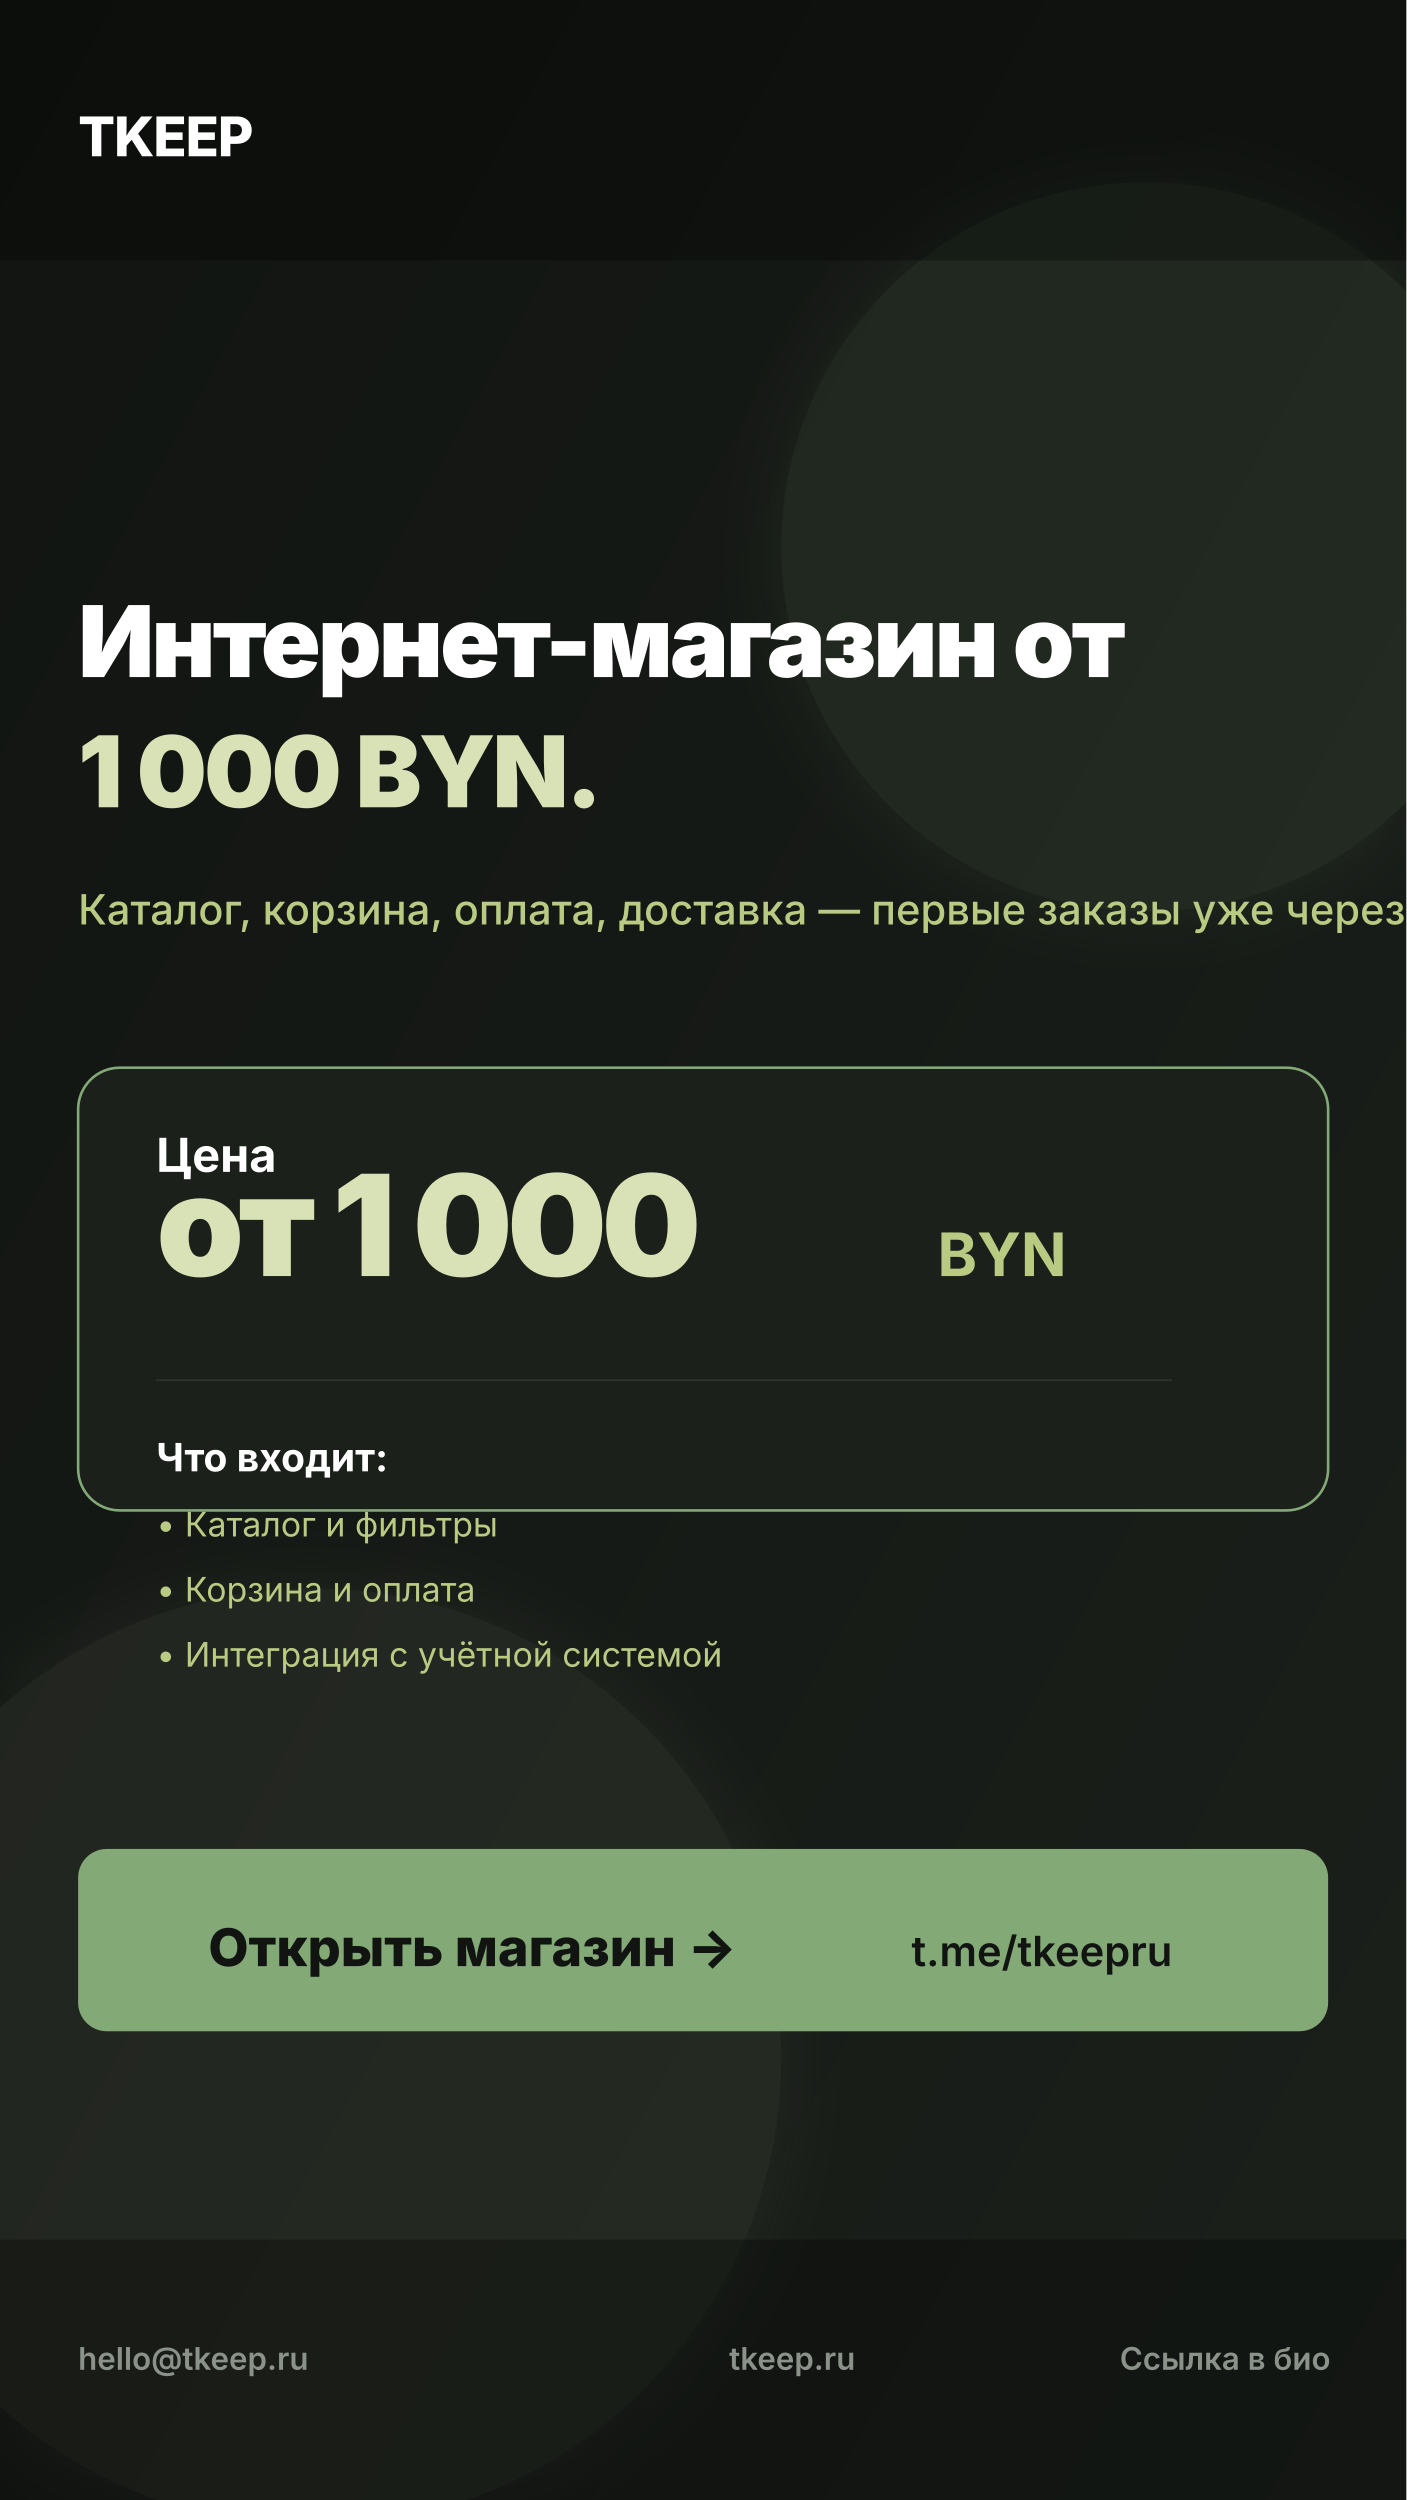
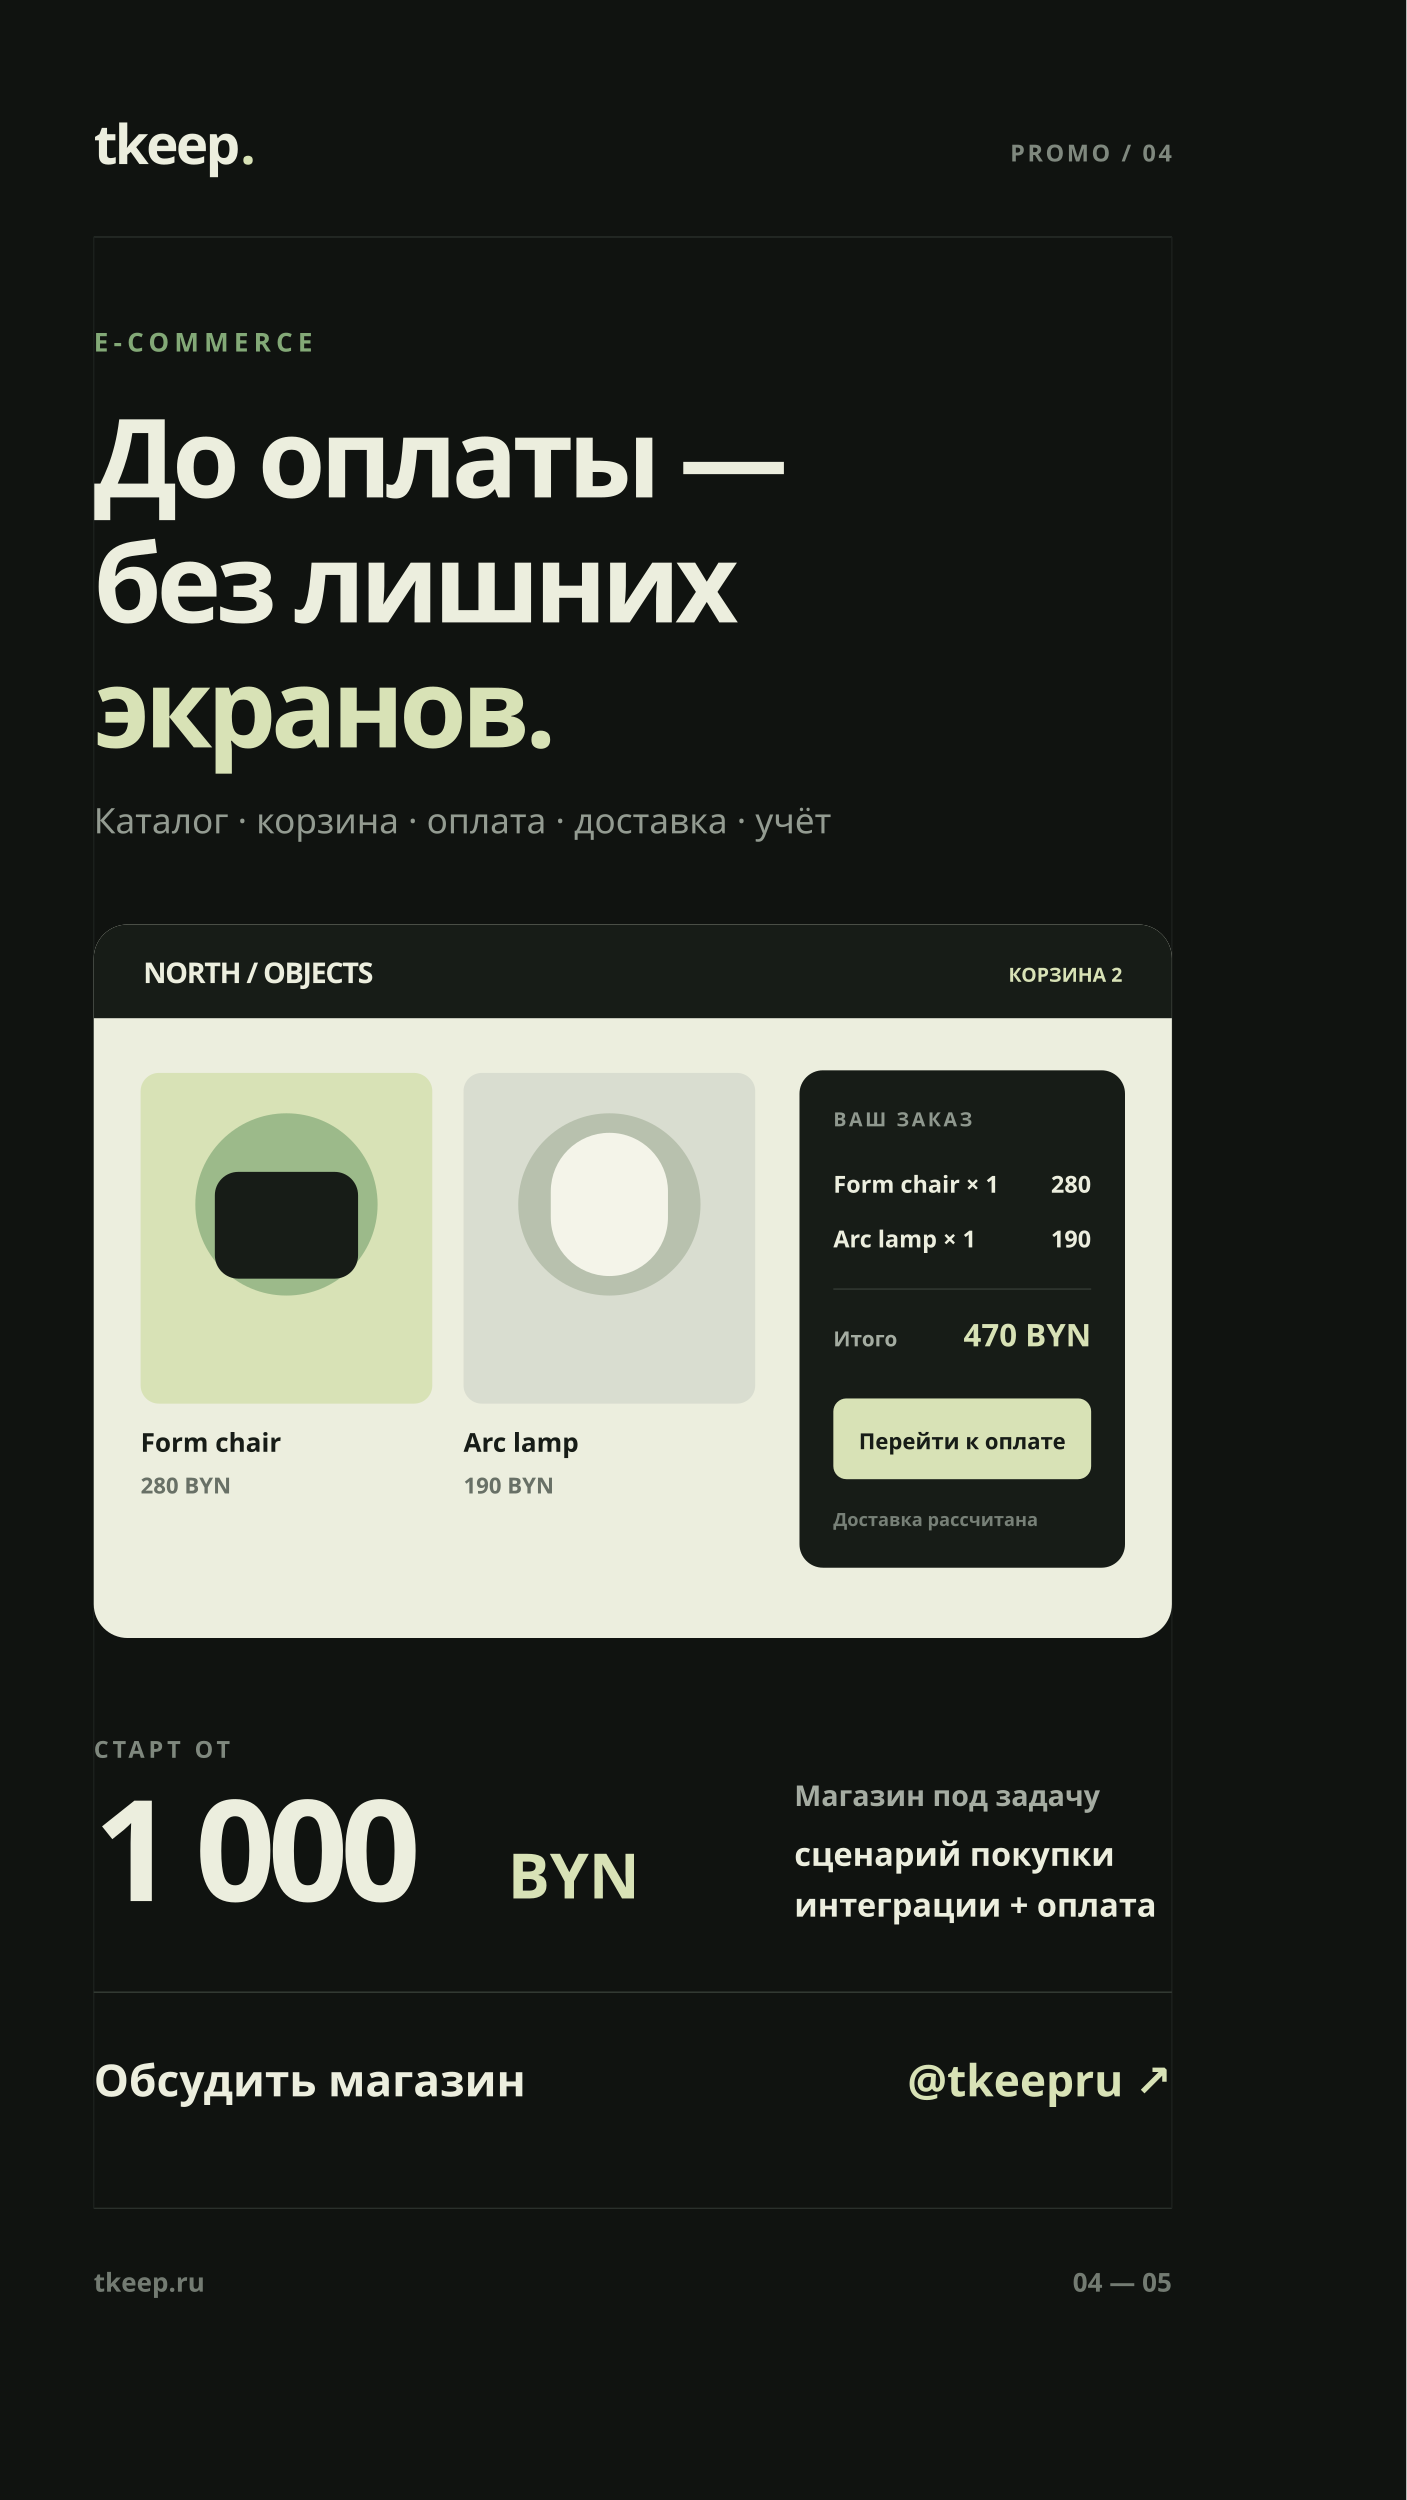
<svg xmlns="http://www.w3.org/2000/svg" width="1080" height="1920" viewBox="0 0 1080 1920">
  <defs>
-     <linearGradient id="grad4" x1="0%" y1="0%" x2="100%" y2="100%">
-       <stop offset="0%" style="stop-color:#111411;stop-opacity:1" />
-       <stop offset="100%" style="stop-color:#1b201b;stop-opacity:1" />
-     </linearGradient>
-     <filter id="glow4" x="-50%" y="-50%" width="200%" height="200%">
-       <feGaussianBlur stdDeviation="26" result="blur" />
-       <feComposite in="SourceGraphic" in2="blur" operator="over" />
-     </filter>
+     <style>
+       @font-face { font-family: Manrope; src: url('../assets/manrope.ttf') format('truetype'); font-weight: 200 800; }
+       text { font-family: Manrope, sans-serif; }
+     </style>
+     <clipPath id="shop">
+       <rect x="72" y="710" width="828" height="548" rx="26" />
+     </clipPath>
  </defs>
-   <rect width="1080" height="1920" fill="url(#grad4)" />
-   <circle cx="880" cy="420" r="280" fill="#83a977" opacity="0.10" filter="url(#glow4)" />
-   <circle cx="240" cy="1580" r="360" fill="#d8e2b6" opacity="0.07" filter="url(#glow4)" />
-   <rect x="0" y="0" width="1080" height="200" fill="#000000" opacity="0.30" />
-   <rect x="0" y="1720" width="1080" height="200" fill="#000000" opacity="0.30" />
-   <text x="60" y="120" font-family="Inter, sans-serif" font-size="42" font-weight="800" fill="#ffffff" letter-spacing="-0.02em">TKEEP<span fill="#83a977">.</span>
+   <rect width="1080" height="1920" fill="#101310" />
+   <path d="M72 182H900M72 1696H900" stroke="#2b312c" />
+   <path d="M72 182V1696M900 182V1696" stroke="#1c211d" />
+   <text x="72" y="126" fill="#eceede" font-size="42" font-weight="800" letter-spacing="-2">tkeep<tspan fill="#d8e2b6">.</tspan>
  </text>
-   <text x="60" y="520" font-family="Inter, sans-serif" font-size="76" font-weight="900" fill="#ffffff" line-height="1.05" letter-spacing="-0.03em">
-     Интернет-магазин от
-   </text>
-   <text x="60" y="620" font-family="Inter, sans-serif" font-size="76" font-weight="900" fill="#d8e2b6" line-height="1.05" letter-spacing="-0.03em">
-     1 000 BYN.
-   </text>
-   <text x="60" y="710" font-family="Inter, sans-serif" font-size="32" font-weight="500" fill="#b9ca83" line-height="1.4">
-     Каталог, корзина, оплата, доставка — первые заказы уже через неделю после запуска.
-   </text>
-   <rect x="60" y="820" width="960" height="340" rx="32" fill="#1b201b" stroke="#83a977" stroke-width="2" />
-   <text x="120" y="900" font-family="Inter, sans-serif" font-size="36" font-weight="700" fill="#ffffff">Цена</text>
-   <text x="120" y="980" font-family="Inter, sans-serif" font-size="108" font-weight="900" fill="#d8e2b6" letter-spacing="-0.04em">от 1 000</text>
-   <text x="720" y="980" font-family="Inter, sans-serif" font-size="46" font-weight="700" fill="#b9ca83">BYN</text>
-   <line x1="120" y1="1060" x2="900" y2="1060" stroke="#333a32" stroke-width="1" />
-   <text x="120" y="1130" font-family="Inter, sans-serif" font-size="30" font-weight="700" fill="#ffffff">Что входит:</text>
-   <text x="120" y="1180" font-family="Inter, sans-serif" font-size="26" font-weight="400" fill="#b9ca83">• Каталог и фильтры</text>
-   <text x="120" y="1230" font-family="Inter, sans-serif" font-size="26" font-weight="400" fill="#b9ca83">• Корзина и оплата</text>
-   <text x="120" y="1280" font-family="Inter, sans-serif" font-size="26" font-weight="400" fill="#b9ca83">• Интеграция с учётной системой</text>
-   <rect x="60" y="1420" width="960" height="140" rx="22" fill="#83a977" />
-   <text x="160" y="1510" font-family="Inter, sans-serif" font-size="40" font-weight="800" fill="#111411">Открыть магазин →</text>
-   <text x="700" y="1510" font-family="Inter, sans-serif" font-size="32" font-weight="600" fill="#111411">t.me/tkeepru</text>
-   <text x="60" y="1820" font-family="Inter, sans-serif" font-size="24" font-weight="600" fill="#8a9289">hello@tkeep.ru</text>
-   <text x="560" y="1820" font-family="Inter, sans-serif" font-size="24" font-weight="600" fill="#8a9289">tkeep.ru</text>
-   <text x="860" y="1820" font-family="Inter, sans-serif" font-size="24" font-weight="600" fill="#8a9289">Ссылка в био</text>
+   <text x="900" y="124" fill="#7f887e" font-size="18" font-weight="700" text-anchor="end" letter-spacing="2">PROMO / 04</text>
+   <text x="72" y="270" fill="#83a977" font-size="20" font-weight="800" letter-spacing="4">E-COMMERCE</text>
+   <text x="72" y="382" fill="#eceede" font-size="84" font-weight="650" letter-spacing="-4">До оплаты —</text>
+   <text x="72" y="478" fill="#eceede" font-size="84" font-weight="650" letter-spacing="-4">без лишних</text>
+   <text x="72" y="574" fill="#d8e2b6" font-size="84" font-weight="650" letter-spacing="-4">экранов.</text>
+   <text x="72" y="640" fill="#939b91" font-size="27" font-weight="500">Каталог · корзина · оплата · доставка · учёт</text>
+   <rect x="72" y="710" width="828" height="548" rx="26" fill="#eceede" />
+   <g clip-path="url(#shop)">
+     <rect x="72" y="710" width="828" height="72" fill="#171c17" />
+     <text x="110" y="755" fill="#eceede" font-size="22" font-weight="800" letter-spacing="-1">NORTH / OBJECTS</text>
+     <text x="862" y="754" fill="#d8e2b6" font-size="15" font-weight="800" text-anchor="end">КОРЗИНА 2</text>
+     <rect x="108" y="824" width="224" height="254" rx="14" fill="#d8e2b6" />
+     <circle cx="220" cy="925" r="70" fill="#83a977" opacity=".7" />
+     <rect x="165" y="900" width="110" height="82" rx="18" fill="#171c17" />
+     <text x="108" y="1115" fill="#171c17" font-size="20" font-weight="750">Form chair</text>
+     <text x="108" y="1147" fill="#687066" font-size="17" font-weight="650">280 BYN</text>
+     <rect x="356" y="824" width="224" height="254" rx="14" fill="#d9ddd0" />
+     <circle cx="468" cy="925" r="70" fill="#b8c1ae" />
+     <rect x="423" y="870" width="90" height="110" rx="45" fill="#f4f4e9" />
+     <text x="356" y="1115" fill="#171c17" font-size="20" font-weight="750">Arc lamp</text>
+     <text x="356" y="1147" fill="#687066" font-size="17" font-weight="650">190 BYN</text>
+     <rect x="614" y="822" width="250" height="382" rx="18" fill="#171c17" />
+     <text x="640" y="865" fill="#8f988e" font-size="15" font-weight="800" letter-spacing="2">ВАШ ЗАКАЗ</text>
+     <text x="640" y="916" fill="#eceede" font-size="18" font-weight="650">Form chair × 1</text>
+     <text x="838" y="916" fill="#eceede" font-size="18" font-weight="750" text-anchor="end">280</text>
+     <text x="640" y="958" fill="#eceede" font-size="18" font-weight="650">Arc lamp × 1</text>
+     <text x="838" y="958" fill="#eceede" font-size="18" font-weight="750" text-anchor="end">190</text>
+     <path d="M640 990H838" stroke="#353c35" />
+     <text x="640" y="1034" fill="#a4aca1" font-size="16" font-weight="650">Итого</text>
+     <text x="838" y="1034" fill="#d8e2b6" font-size="24" font-weight="800" text-anchor="end">470 BYN</text>
+     <rect x="640" y="1074" width="198" height="62" rx="10" fill="#d8e2b6" />
+     <text x="739" y="1113" fill="#171c17" font-size="17" font-weight="800" text-anchor="middle">Перейти к оплате</text>
+     <text x="640" y="1172" fill="#778077" font-size="14" font-weight="650">Доставка рассчитана</text>
+   </g>
+   <text x="72" y="1350" fill="#7f887e" font-size="18" font-weight="800" letter-spacing="3">СТАРТ ОТ</text>
+   <text x="72" y="1460" fill="#eceede" font-size="108" font-weight="700" letter-spacing="-6">1 000</text>
+   <text x="390" y="1458" fill="#d8e2b6" font-size="48" font-weight="750">BYN</text>
+   <text x="610" y="1387" fill="#a5aca2" font-size="22" font-weight="600">Магазин под задачу</text>
+   <text x="610" y="1433" fill="#eceede" font-size="25" font-weight="650">сценарий покупки</text>
+   <text x="610" y="1472" fill="#eceede" font-size="25" font-weight="650">интеграции + оплата</text>
+   <path d="M72 1530H900" stroke="#384038" />
+   <text x="72" y="1610" fill="#eceede" font-size="34" font-weight="700">Обсудить магазин</text>
+   <text x="900" y="1610" fill="#d8e2b6" font-size="34" font-weight="750" text-anchor="end">@tkeepru ↗</text>
+   <text x="72" y="1760" fill="#737b72" font-size="20" font-weight="650">tkeep.ru</text>
+   <text x="900" y="1760" fill="#737b72" font-size="20" font-weight="650" text-anchor="end">04 — 05</text>
</svg>
